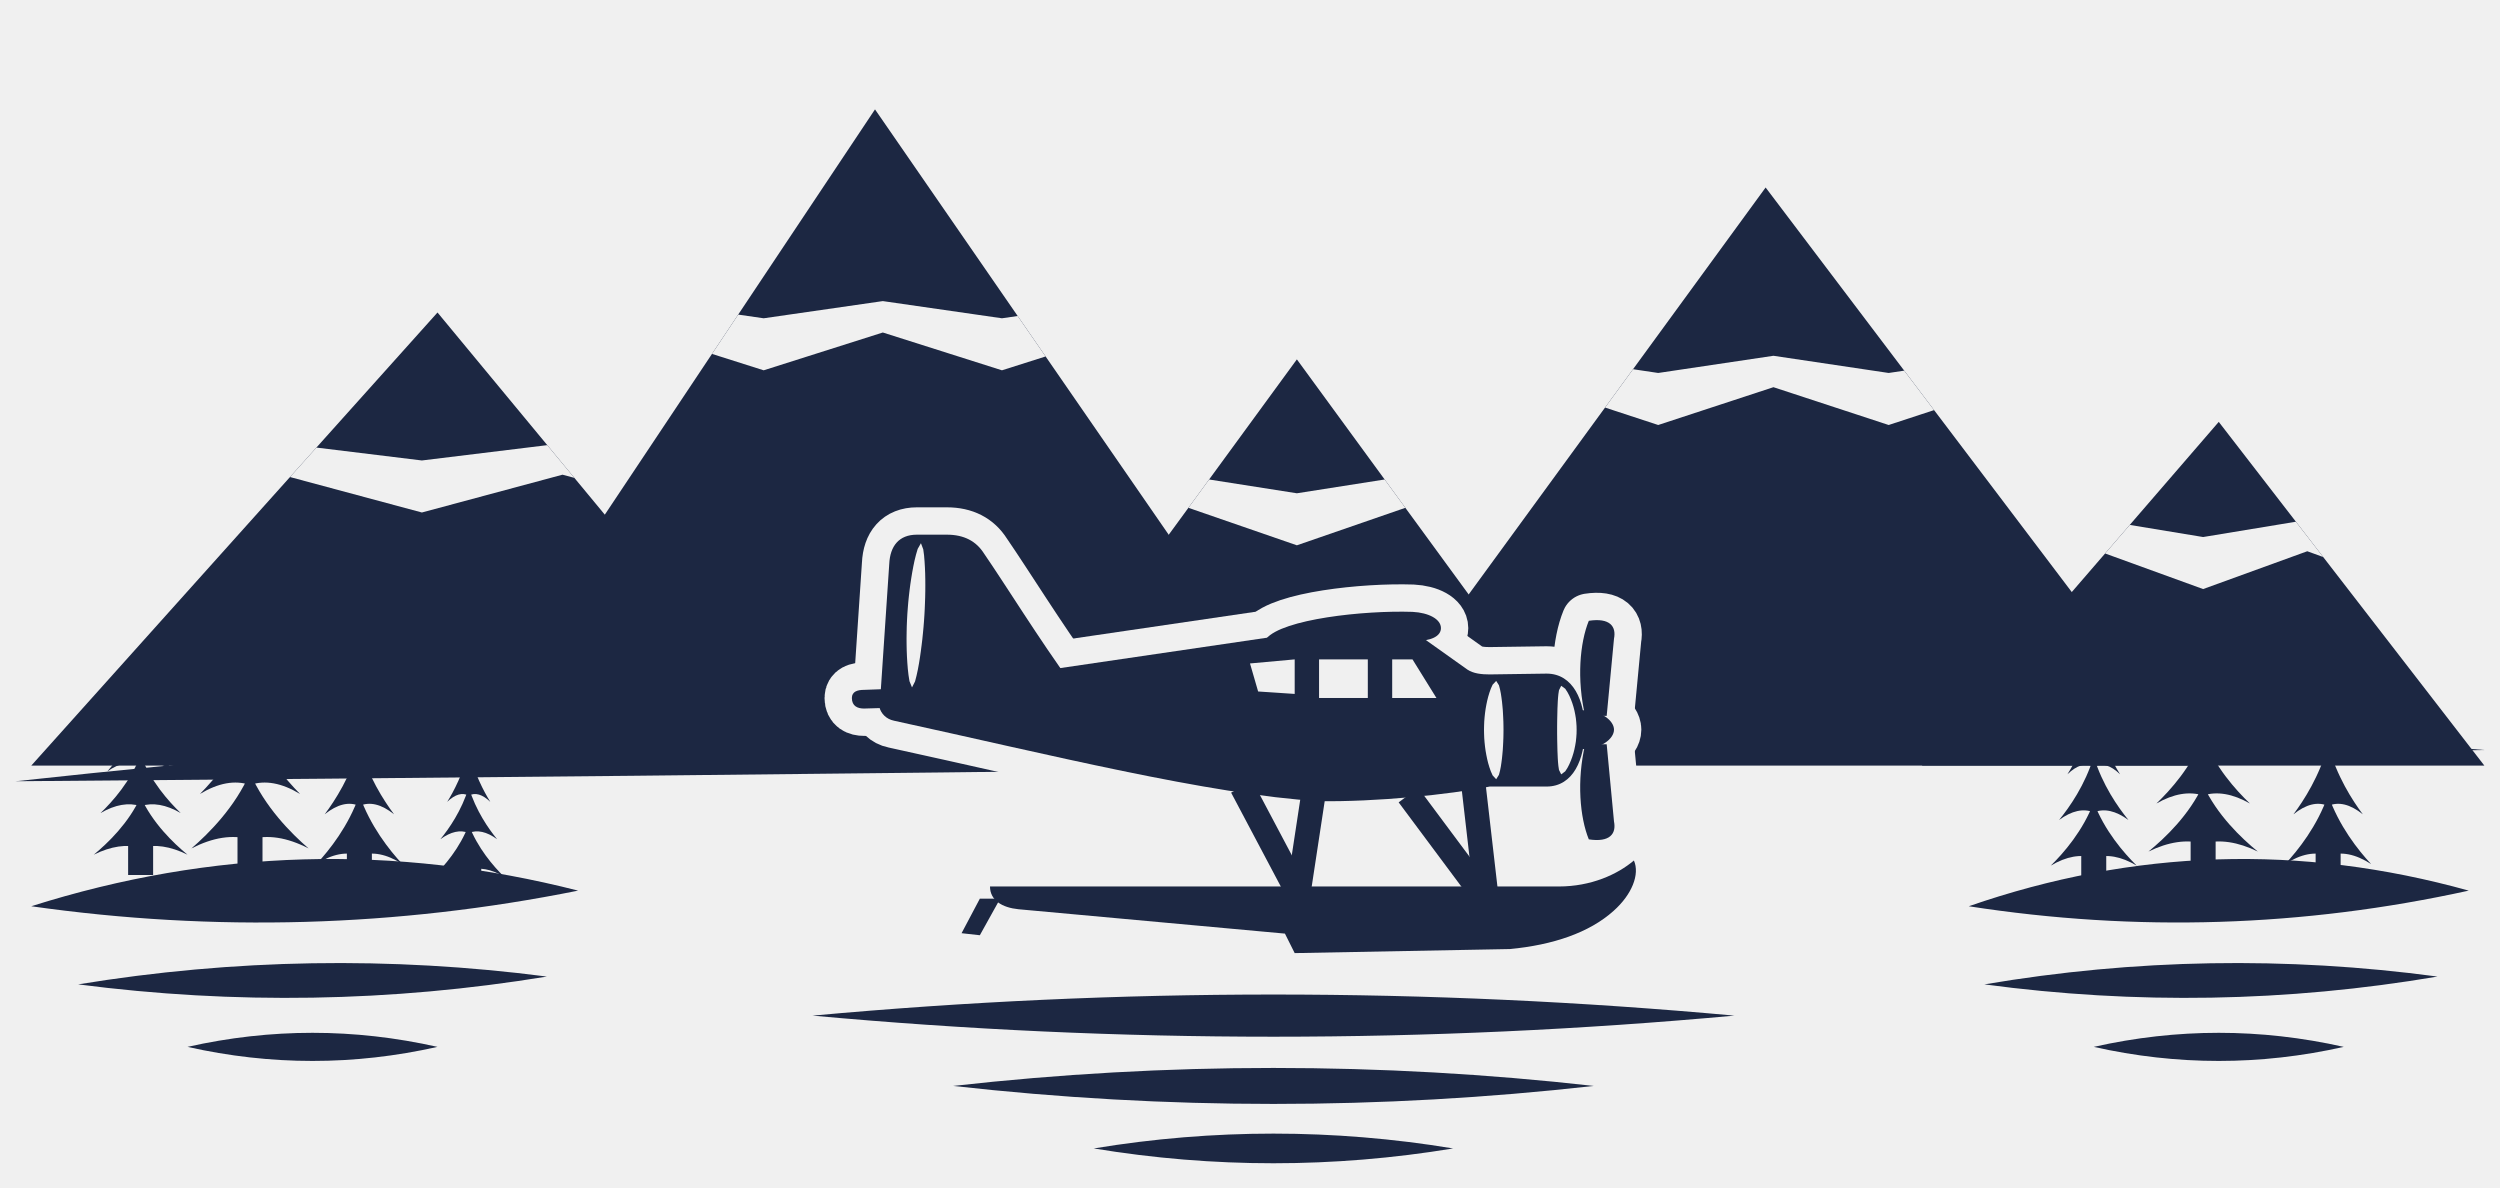
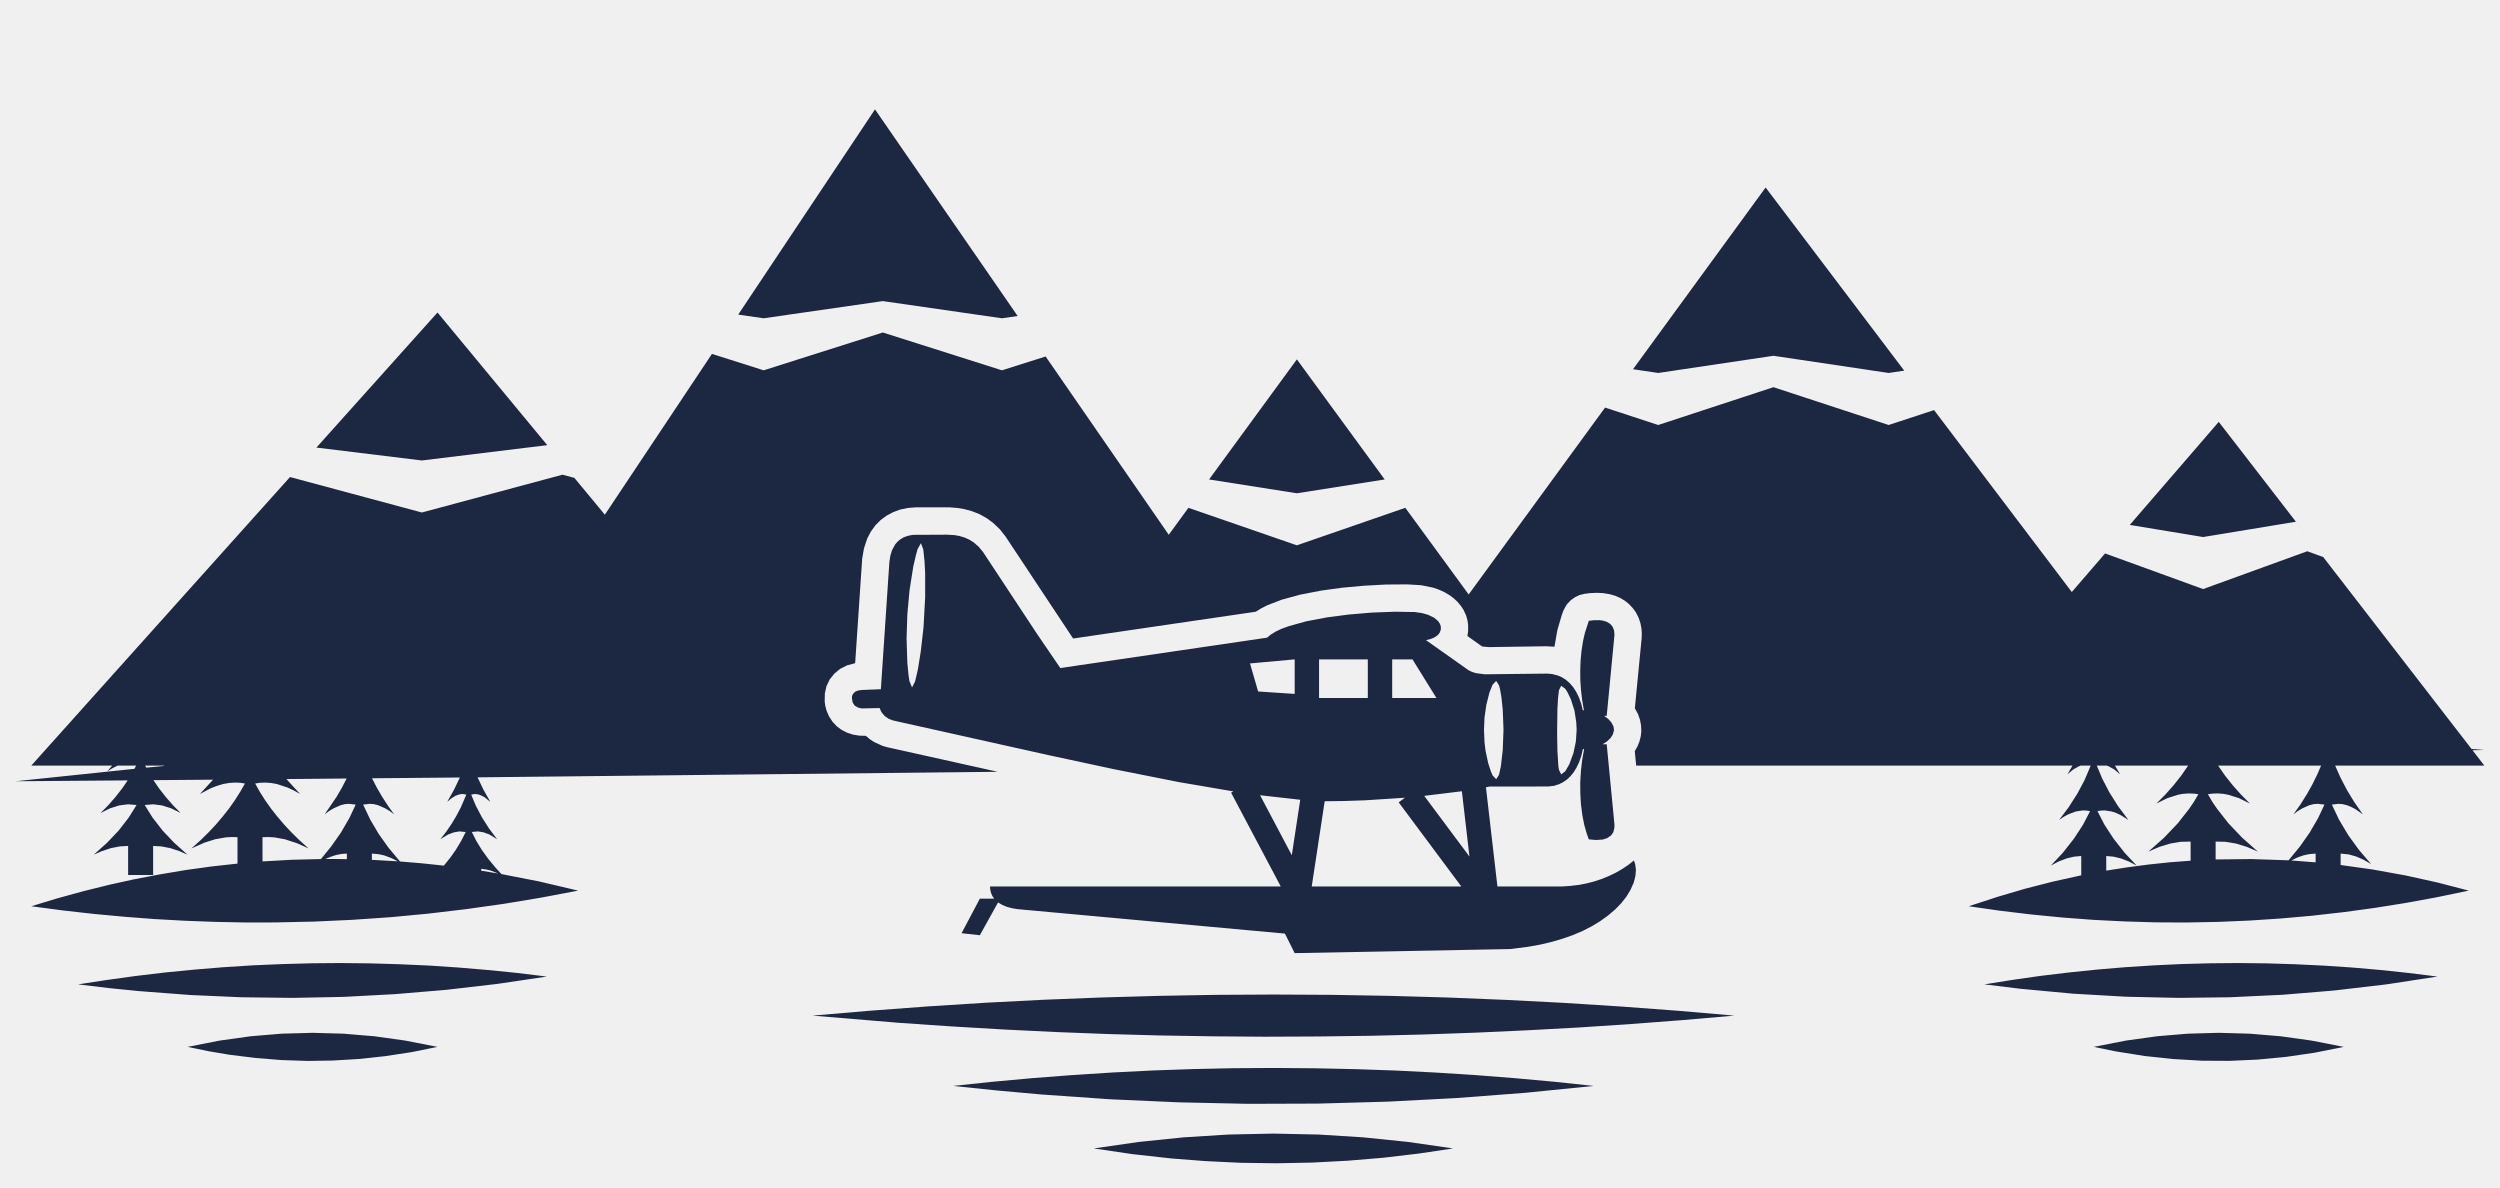
<svg xmlns="http://www.w3.org/2000/svg" viewBox="0 0 320 152" width="960" height="456">
-   <defs>
-     <clipPath id="s_m11_1">
-       <path d="M56,40 L4,98 L104,98 Z" />
-     </clipPath>
-     <clipPath id="s_m11_2">
-       <path d="M112,14 L56,98 L170,98 Z" />
-     </clipPath>
-     <clipPath id="s_m11_3">
-       <path d="M166,46 L128,98 L204,98 Z" />
-     </clipPath>
-     <clipPath id="s_m11_4">
-       <path d="M226,24 L172,98 L282,98 Z" />
-     </clipPath>
-     <clipPath id="s_m11_5">
-       <path d="M284,54 L246,98 L318,98 Z" />
-     </clipPath>
-     <mask id="ink" maskUnits="userSpaceOnUse" x="0" y="0" width="320" height="152">
-       <path d="M56,40 L4,98 L104,98 Z" fill="#fff" />
-       <g clip-path="url(#s_m11_1)">
-         <path d="M0,56.74 L18,58.94 L36,56.74 L54,58.94 L72,56.74 L90,58.94 L108,56.74 L108,60.76 L90,65.6 L72,60.76 L54,65.6 L36,60.76 L18,65.6 L0,60.76 Z" fill="#000" />
-       </g>
-       <path d="M112,14 L56,98 L170,98 Z" fill="#fff" />
-       <g clip-path="url(#s_m11_2)">
-         <path d="M52,38.54 L67.25,40.74 L82.5,38.54 L97.75,40.74 L113,38.54 L128.25,40.74 L143.5,38.54 L158.75,40.74 L174,38.54 L174,42.56 L158.75,47.4 L143.5,42.56 L128.25,47.4 L113,42.56 L97.75,47.4 L82.5,42.56 L67.25,47.4 L52,42.56 Z" fill="#000" />
-       </g>
-       <path d="M166,46 L128,98 L204,98 Z" fill="#fff" />
-       <g clip-path="url(#s_m11_3)">
-         <path d="M124,60.94 L138,63.14 L152,60.94 L166,63.14 L180,60.94 L194,63.14 L208,60.94 L208,64.96 L194,69.8 L180,64.96 L166,69.8 L152,64.96 L138,69.8 L124,64.96 Z" fill="#000" />
-       </g>
-       <path d="M226,24 L172,98 L282,98 Z" fill="#fff" />
-       <g clip-path="url(#s_m11_4)">
-         <path d="M168,45.54 L182.75,47.74 L197.5,45.54 L212.25,47.74 L227,45.54 L241.75,47.74 L256.5,45.54 L271.25,47.74 L286,45.54 L286,49.56 L271.25,54.4 L256.5,49.56 L241.75,54.4 L227,49.56 L212.25,54.4 L197.5,49.56 L182.75,54.4 L168,49.56 Z" fill="#000" />
-       </g>
-       <path d="M284,54 L246,98 L318,98 Z" fill="#fff" />
-       <g clip-path="url(#s_m11_5)">
-         <path d="M242,66.54 L255.33,68.74 L268.67,66.54 L282,68.74 L295.33,66.54 L308.67,68.74 L322,66.54 L322,70.56 L308.67,75.4 L295.33,70.56 L282,75.4 L268.67,70.56 L255.33,75.4 L242,70.56 Z" fill="#000" />
-       </g>
-       <path d="M2,100 C107.21,88.53 212.54,87.2 318,96 C212.67,97.87 107.34,99.2 2,100 Z" fill="#fff" />
-       <path d="M4,116 C27.14,108.67 50.48,108 74,114 C50.78,118.67 27.45,119.33 4,116 Z" fill="#fff" />
-       <path d="M18,86 C18.85,89.33 20.37,91.92 21.39,93.41 Q19.53,91.78 18,92.52 Q16.47,91.78 14.61,93.41 C15.63,91.92 17.15,89.33 18,86 Z M18,91.33 C19.07,94.66 20.98,97.26 22.26,98.74 Q19.92,97.11 18,97.85 Q16.08,97.11 13.74,98.74 C15.02,97.26 16.93,94.66 18,91.33 Z M18,96.66 C19.28,100 21.59,102.59 23.13,104.07 Q20.31,102.44 18,103.18 Q15.69,102.44 12.87,104.07 C14.41,102.59 16.72,100 18,96.66 Z M18,101.99 C19.5,105.33 22.2,107.92 24,109.4 Q20.7,107.77 18,108.51 Q15.3,107.77 12,109.4 C13.8,107.92 16.5,105.33 18,101.99 Z M16.4,107.92 H19.6 V112 H16.4 Z" fill="#fff" />
-       <path d="M32,78 C33.06,82.36 34.97,85.75 36.24,87.68 Q33.91,85.55 32,86.52 Q30.09,85.55 27.76,87.68 C29.03,85.75 30.94,82.36 32,78 Z M32,84.97 C33.33,89.33 35.73,92.72 37.33,94.66 Q34.4,92.53 32,93.49 Q29.6,92.53 26.68,94.66 C28.27,92.72 30.67,89.33 32,84.97 Z M32,91.94 C33.6,96.3 36.49,99.69 38.41,101.63 Q34.89,99.5 32,100.47 Q29.11,99.5 25.59,101.63 C27.51,99.69 30.4,96.3 32,91.94 Z M32,98.92 C33.88,103.27 37.25,106.66 39.5,108.6 Q35.38,106.47 32,107.44 Q28.63,106.47 24.5,108.6 C26.75,106.66 30.13,103.27 32,98.92 Z M30.4,106.66 H33.6 V112 H30.4 Z" fill="#fff" />
-       <path d="M46,89 C46.84,92.98 48.36,96.08 49.37,97.85 Q47.52,95.9 46,96.79 Q44.48,95.9 42.63,97.85 C43.64,96.08 45.16,92.98 46,89 Z M46,95.37 C47.11,99.36 49.11,102.46 50.44,104.23 Q48,102.28 46,103.16 Q44,102.28 41.56,104.23 C42.89,102.46 44.89,99.36 46,95.37 Z M46,101.75 C47.38,105.73 49.85,108.83 51.5,110.6 Q48.48,108.65 46,109.54 Q43.53,108.65 40.5,110.6 C42.15,108.83 44.63,105.73 46,101.75 Z M44.4,108.83 H47.6 V113 H44.4 Z" fill="#fff" />
-       <path d="M60,96 C60.69,98.99 61.93,101.31 62.76,102.64 Q61.24,101.18 60,101.84 Q58.76,101.18 57.24,102.64 C58.07,101.31 59.31,98.99 60,96 Z M60,100.78 C60.91,103.77 62.54,106.09 63.63,107.42 Q61.63,105.96 60,106.62 Q58.37,105.96 56.37,107.42 C57.46,106.09 59.09,103.77 60,100.78 Z M60,105.56 C61.13,108.55 63.15,110.87 64.5,112.2 Q62.03,110.74 60,111.4 Q57.98,110.74 55.5,112.2 C56.85,110.87 58.88,108.55 60,105.56 Z M58.4,110.87 H61.6 V114 H58.4 Z" fill="#fff" />
-       <path d="M252,116 C273.13,108.67 294.46,108 316,114 C294.79,118.66 273.46,119.33 252,116 Z" fill="#fff" />
-       <path d="M268,91 C268.84,94.65 270.36,97.49 271.37,99.11 Q269.52,97.33 268,98.14 Q266.48,97.33 264.63,99.11 C265.64,97.49 267.16,94.65 268,91 Z M268,96.84 C269.11,100.49 271.11,103.33 272.44,104.96 Q270,103.17 268,103.98 Q266,103.17 263.56,104.96 C264.89,103.33 266.89,100.49 268,96.84 Z M268,102.69 C269.38,106.34 271.85,109.18 273.5,110.8 Q270.48,109.01 268,109.83 Q265.52,109.01 262.5,110.8 C264.15,109.18 266.63,106.34 268,102.69 Z M266.4,109.18 H269.6 V113 H266.4 Z" fill="#fff" />
-       <path d="M282,82 C282.99,85.84 284.77,88.84 285.96,90.54 Q283.78,88.66 282,89.52 Q280.22,88.66 278.05,90.54 C279.23,88.84 281.01,85.84 282,82 Z M282,88.15 C283.24,92 285.48,94.99 286.97,96.7 Q284.24,94.82 282,95.67 Q279.76,94.82 277.03,96.7 C278.52,94.99 280.76,92 282,88.15 Z M282,94.3 C283.5,98.15 286.19,101.14 287.99,102.85 Q284.69,100.97 282,101.82 Q279.31,100.97 276.02,102.85 C277.81,101.14 280.5,98.15 282,94.3 Z M282,100.46 C283.75,104.3 286.9,107.29 289,109 Q285.15,107.12 282,107.97 Q278.85,107.12 275,109 C277.1,107.29 280.25,104.3 282,100.46 Z M280.4,107.29 H283.6 V112 H280.4 Z" fill="#fff" />
-       <path d="M298,89 C298.84,92.98 300.36,96.08 301.37,97.85 Q299.52,95.9 298,96.79 Q296.48,95.9 294.63,97.85 C295.64,96.08 297.16,92.98 298,89 Z M298,95.37 C299.11,99.36 301.11,102.46 302.44,104.23 Q300,102.28 298,103.16 Q296,102.28 293.56,104.23 C294.89,102.46 296.89,99.36 298,95.37 Z M298,101.75 C299.38,105.73 301.85,108.83 303.5,110.6 Q300.48,108.65 298,109.54 Q295.52,108.65 292.5,110.6 C294.15,108.83 296.63,105.73 298,101.75 Z M296.4,108.83 H299.6 V113 H296.4 Z" fill="#fff" />
-       <g transform="translate(102.8,64.07) scale(0.52)">
-         <path d="M46,95 L186,95 C194,95 200.5,92 204.5,88.6 C206,92 204,97 199.5,101 C193.5,106.4 184.5,109.4 174,110.4 L121,111.4 L118.6,106.6 L53,100.6 C49,100.2 46,98.4 46,95 Z" fill="#000" stroke="#000" stroke-width="13.46" stroke-linejoin="round" />
-         <path d="M48.5,98 L43.5,98 L39,106.5 L43.5,107 Z" fill="#000" stroke="#000" stroke-width="13.46" stroke-linejoin="round" />
-         <path d="M162.02,70.34 L165.02,96.34 L170.98,95.66 L167.98,69.66 Z" fill="#000" stroke="#000" stroke-width="13.46" stroke-linejoin="round" />
-         <path d="M146.59,74.29 L164.09,97.79 L168.91,94.21 L151.41,70.71 Z" fill="#000" stroke="#000" stroke-width="13.46" stroke-linejoin="round" />
-         <path d="M122.53,72.55 L119.03,95.55 L124.97,96.45 L128.47,73.45 Z" fill="#000" stroke="#000" stroke-width="13.46" stroke-linejoin="round" />
-         <path d="M105.35,71.9 L118.85,97.4 L124.15,94.6 L110.65,69.1 Z" fill="#000" stroke="#000" stroke-width="13.46" stroke-linejoin="round" />
-         <path d="M151.97,70.58 L146.57,32.58 L140.63,33.42 L146.03,71.42 Z" fill="#000" stroke="#000" stroke-width="13.46" stroke-linejoin="round" />
-         <path d="M20,47.6 L118,33.2 L150,32 L163.5,41.6 C165,42.6 167,42.8 169,42.8 L183,42.6 C189.6,42.6 192.4,49.4 192.4,56.4 C192.4,63.6 189.6,70.4 183,70.4 L169,70.4 C159,72.4 141,74.2 127,74 C100,72.4 60,62.4 22.4,54.2 C18.4,53.4 17.6,48.6 20,47.6 Z" fill="#000" stroke="#000" stroke-width="13.46" stroke-linejoin="round" />
-         <path d="M114,34 C118,29.2 138,27 150,27.4 C154,27.6 157,29.2 157,31.4 C157,33.4 154.6,34.6 150.4,34.6 L114,34.6 Z" fill="#000" stroke="#000" stroke-width="13.46" stroke-linejoin="round" />
-         <path d="M66,45 C58,34 50,21 44.5,13 C42.6,10 39.6,8.4 35.4,8.4 L28,8.4 C23.6,8.4 21.4,11.2 21.2,15.6 L19,48.4 Z" fill="#000" stroke="#000" stroke-width="13.46" stroke-linejoin="round" />
-         <path d="M12,48.6 C12,47 13.4,46.6 15,46.6 L42,45.6 L54,46.8 L42,50.4 L15,51.2 C13.4,51.2 12,50.6 12,48.6 Z" fill="#000" stroke="#000" stroke-width="13.46" stroke-linejoin="round" />
-         <path d="M191.5,51.6 C196.5,51.6 199.6,54.2 199.6,56.4 C199.6,58.6 196.5,61.2 191.5,61.2 Z" fill="#000" stroke="#000" stroke-width="13.46" stroke-linejoin="round" />
-         <path d="M192.5,53 C190.4,44 191.2,35 193.4,29.6 C198.6,28.8 200.2,31 199.6,34 L197.8,53 Z" fill="#000" stroke="#000" stroke-width="13.46" stroke-linejoin="round" />
-         <path d="M192.5,60 C190.4,69 191.2,78 193.4,83.4 C198.6,84.2 200.2,82 199.6,79 L197.8,60 Z" fill="#000" stroke="#000" stroke-width="13.46" stroke-linejoin="round" />
-       </g>
-       <g transform="translate(102.8,64.07) scale(0.52)">
-         <path d="M46,95 L186,95 C194,95 200.5,92 204.5,88.6 C206,92 204,97 199.5,101 C193.5,106.4 184.5,109.4 174,110.4 L121,111.4 L118.6,106.6 L53,100.6 C49,100.2 46,98.4 46,95 Z" fill="#fff" />
-         <path d="M48.5,98 L43.5,98 L39,106.5 L43.5,107 Z" fill="#fff" />
-         <path d="M162.02,70.34 L165.02,96.34 L170.98,95.66 L167.98,69.66 Z" fill="#fff" />
-         <path d="M146.59,74.29 L164.09,97.79 L168.91,94.21 L151.41,70.71 Z" fill="#fff" />
-         <path d="M122.53,72.55 L119.03,95.55 L124.97,96.45 L128.47,73.45 Z" fill="#fff" />
-         <path d="M105.35,71.9 L118.85,97.4 L124.15,94.6 L110.65,69.1 Z" fill="#fff" />
-         <path d="M151.97,70.58 L146.57,32.58 L140.63,33.42 L146.03,71.42 Z" fill="#fff" />
-         <path d="M20,47.6 L118,33.2 L150,32 L163.5,41.6 C165,42.6 167,42.8 169,42.8 L183,42.6 C189.6,42.6 192.4,49.4 192.4,56.4 C192.4,63.6 189.6,70.4 183,70.4 L169,70.4 C159,72.4 141,74.2 127,74 C100,72.4 60,62.4 22.4,54.2 C18.4,53.4 17.6,48.6 20,47.6 Z" fill="#fff" />
-         <path d="M114,34 C118,29.2 138,27 150,27.4 C154,27.6 157,29.2 157,31.4 C157,33.4 154.6,34.6 150.4,34.6 L114,34.6 Z" fill="#fff" />
-         <path d="M66,45 C58,34 50,21 44.5,13 C42.6,10 39.6,8.4 35.4,8.4 L28,8.4 C23.6,8.4 21.4,11.2 21.2,15.6 L19,48.4 Z" fill="#fff" />
-         <path d="M12,48.6 C12,47 13.4,46.6 15,46.6 L42,45.6 L54,46.8 L42,50.4 L15,51.2 C13.4,51.2 12,50.6 12,48.6 Z" fill="#fff" />
-         <path d="M191.5,51.6 C196.5,51.6 199.6,54.2 199.6,56.4 C199.6,58.6 196.5,61.2 191.5,61.2 Z" fill="#fff" />
-         <path d="M192.5,53 C190.4,44 191.2,35 193.4,29.6 C198.6,28.8 200.2,31 199.6,34 L197.8,53 Z" fill="#fff" />
-         <path d="M192.5,60 C190.4,69 191.2,78 193.4,83.4 C198.6,84.2 200.2,82 199.6,79 L197.8,60 Z" fill="#fff" />
-         <path d="M110,40.1 L121,39.1 L121,47.6 L112,47 Z" fill="#000" />
-         <path d="M127,39.1 L139,39.1 L139,48.6 L127,48.6 Z" fill="#000" />
-         <path d="M145,39.1 L150,39.1 L155.89,48.6 L145,48.6 Z" fill="#000" />
-         <path d="M170.6,44.4 L169.72,45.33 L169.28,46.31 L168.93,47.3 L168.63,48.3 L168.38,49.3 L168.17,50.31 L167.99,51.33 L167.85,52.35 L167.74,53.37 L167.66,54.4 L167.62,55.42 L167.6,56.45 L167.62,57.48 L167.66,58.51 L167.74,59.53 L167.85,60.56 L167.99,61.59 L168.17,62.61 L168.38,63.63 L168.63,64.65 L168.93,65.66 L169.28,66.66 L169.72,67.65 L170.6,68.6 L170.6,68.6 L171.28,67.51 L171.55,66.47 L171.75,65.45 L171.9,64.43 L172.03,63.42 L172.13,62.41 L172.22,61.41 L172.28,60.42 L172.33,59.42 L172.37,58.43 L172.39,57.44 L172.4,56.45 L172.39,55.46 L172.37,54.47 L172.33,53.49 L172.28,52.5 L172.22,51.5 L172.13,50.51 L172.03,49.51 L171.9,48.51 L171.75,47.51 L171.55,46.5 L171.28,45.47 L170.6,44.4 Z" fill="#000" />
-         <path d="M186.6,45.6 L186.06,46.68 L185.91,47.64 L185.82,48.57 L185.76,49.48 L185.72,50.38 L185.68,51.27 L185.66,52.14 L185.64,53.01 L185.62,53.88 L185.61,54.74 L185.6,55.59 L185.6,56.45 L185.6,57.31 L185.61,58.17 L185.62,59.03 L185.64,59.9 L185.66,60.78 L185.68,61.66 L185.72,62.56 L185.76,63.46 L185.82,64.39 L185.91,65.33 L186.06,66.31 L186.6,67.4 L186.6,67.4 L187.59,66.66 L188.14,65.81 L188.6,64.92 L188.99,64.01 L189.33,63.09 L189.62,62.16 L189.86,61.22 L190.05,60.28 L190.21,59.33 L190.31,58.37 L190.38,57.41 L190.4,56.45 L190.38,55.49 L190.31,54.53 L190.21,53.58 L190.05,52.63 L189.86,51.69 L189.62,50.76 L189.33,49.84 L188.99,48.93 L188.6,48.03 L188.14,47.16 L187.59,46.32 L186.6,45.6 Z" fill="#000" />
-         <path d="M29,10.5 L28.2,11.91 L27.78,13.34 L27.42,14.79 L27.12,16.24 L26.85,17.7 L26.61,19.16 L26.39,20.62 L26.2,22.09 L26.03,23.56 L25.88,25.04 L25.76,26.51 L25.65,28 L25.57,29.48 L25.51,30.97 L25.48,32.45 L25.46,33.95 L25.47,35.44 L25.5,36.94 L25.56,38.44 L25.65,39.94 L25.77,41.45 L25.94,42.96 L26.18,44.47 L26.8,46 L26.8,46 L27.55,44.53 L27.93,43.05 L28.25,41.57 L28.52,40.09 L28.76,38.6 L28.97,37.12 L29.16,35.64 L29.34,34.16 L29.49,32.69 L29.63,31.21 L29.75,29.73 L29.85,28.25 L29.93,26.78 L29.99,25.3 L30.04,23.83 L30.07,22.35 L30.08,20.88 L30.07,19.4 L30.04,17.93 L29.98,16.45 L29.89,14.98 L29.77,13.5 L29.57,12.01 L29,10.5 Z" fill="#000" />
-       </g>
-       <path d="M104,130 C143.33,126.4 182.67,126.4 222,130 C182.67,133.6 143.33,133.6 104,130 Z" fill="#fff" />
-       <path d="M122,139 C149.33,135.93 176.67,135.93 204,139 C176.67,142.07 149.33,142.07 122,139 Z" fill="#fff" />
-       <path d="M140,147 C155.33,144.47 170.67,144.47 186,147 C170.67,149.53 155.33,149.53 140,147 Z" fill="#fff" />
-       <path d="M10,126 C29.95,122.73 49.95,122.4 70,125 C50.05,128.27 30.05,128.6 10,126 Z" fill="#fff" />
-       <path d="M24,134 C34.67,131.6 45.33,131.6 56,134 C45.33,136.4 34.67,136.4 24,134 Z" fill="#fff" />
-       <path d="M254,126 C273.28,122.73 292.62,122.4 312,125 C292.72,128.27 273.38,128.6 254,126 Z" fill="#fff" />
-       <path d="M268,134 C278.67,131.6 289.33,131.6 300,134 C289.33,136.4 278.67,136.4 268,134 Z" fill="#fff" />
-     </mask>
-   </defs>
-   <rect width="320" height="152" fill="#1c2742" mask="url(#ink)" />
+   <path fill="#1c2742" fill-rule="evenodd" d="M2,100L16.35,99.89 15.65,100.9 14.8,101.99 13.85,103.08 12.87,104.07 14.1,103.46 15.28,103.09 16.4,102.95 17.48,103.04 16.47,104.66 15.18,106.32 13.71,107.87 12,109.4 13.02,108.95 14.2,108.56 15.34,108.34 16.4,108.28 16.4,112 19.6,112 19.6,108.28 20.66,108.34 21.8,108.56 22.98,108.95 24,109.4 22.29,107.87 20.82,106.32 19.53,104.66 18.52,103.04 19.6,102.95 20.72,103.09 21.9,103.46 23.13,104.07 22.15,103.08 21.2,101.99 20.35,100.9 19.64,99.86 27.27,99.8 25.59,101.63 27.01,100.88 27.8,100.58 28.57,100.35 29.33,100.22 30.06,100.17 30.78,100.2 31.35,100.29 30.76,101.33 30.05,102.45 29.3,103.51 28.52,104.5 27.6,105.58 26.68,106.56 25.67,107.55 24.5,108.6 26.16,107.86 27.56,107.42 28.92,107.18 29.67,107.14 30.4,107.16 30.4,110.54 27.14,110.9 23.8,111.36 20.46,111.92 17.12,112.56 13.99,113.25 10.65,114.08 7.33,114.99 4,116 8,116.53 11.99,116.98 15.98,117.35 19.77,117.64 23.76,117.86 27.54,118 31.53,118.08 35.31,118.07 40.28,117.96 45.05,117.74 50.01,117.4 54.78,116.95 59.74,116.36 64.49,115.69 69.25,114.9 74,114 69.03,112.83 64.18,111.88 63.42,111.05 62.47,109.9 61.64,108.74 60.96,107.62 60.39,106.49 61.19,106.42 61.9,106.54 62.65,106.82 63.63,107.42 62.61,106.07 61.7,104.64 60.91,103.14 60.31,101.71 60.8,101.63 61.14,101.67 61.48,101.77 62.02,102.04 62.76,102.64 61.86,101.04 61.13,99.5 127.71,98.79 113.55,95.64 112.96,95.47 111.87,94.97 111.38,94.65 110.83,94.19 109.96,94.16 109.19,94.03 108.42,93.78 107.72,93.42 107.11,92.97 106.56,92.38 106.11,91.69 105.79,90.94 105.63,90.3 105.56,89.81 105.58,88.76 105.78,87.85 106.2,86.97 106.79,86.23 107.53,85.62 108.43,85.16 109.46,84.89 110.36,71.51 110.59,70.18 111.01,68.92 111.47,68.04 112.07,67.22 112.72,66.57 113.49,66 114.31,65.56 115.2,65.23 116.19,65.02 117.2,64.94 121.57,64.94 122.53,65.02 123.36,65.15 124.4,65.43 125.35,65.8 126.32,66.34 127.13,66.94 127.98,67.75 128.7,68.66 137.36,81.73 160.74,78.3 161.45,77.86 162.22,77.47 164.07,76.76 166.41,76.12 169.09,75.6 171.77,75.23 174.61,74.97 177.4,74.82 180.14,74.8 181.93,74.91 183.44,75.22 184.17,75.47 184.89,75.8 185.51,76.16 186.04,76.55 186.55,77.02 187.02,77.59 187.35,78.1 187.66,78.78 187.84,79.41 187.92,79.99 187.92,80.79 187.83,81.41 189.71,82.75 190.6,82.83 197.91,82.72 198.97,82.78 199.34,80.67 199.9,78.74 200.12,78.15 200.43,77.56 200.62,77.29 201.08,76.81 201.62,76.43 202.22,76.15 202.87,76 203.5,75.92 204.41,75.88 205.2,75.92 206.02,76.05 206.72,76.25 207.41,76.55 208.02,76.92 208.5,77.31 209.01,77.85 209.38,78.36 209.74,79.06 209.98,79.78 210.11,80.49 210.15,81.07 210.13,81.7 209.26,90.66 209.66,91.39 209.91,92.1 210.05,92.81 210.09,93.56 210.02,94.23 209.85,94.91 209.6,95.53 209.25,96.15 209.43,98 265.28,98 264.63,99.11 265.39,98.48 266.13,98.07 266.33,98 267.61,98 266.81,99.88 265.91,101.57 264.78,103.34 263.56,104.96 264.16,104.55 264.75,104.23 265.7,103.87 266.62,103.73 267.15,103.76 267.53,103.83 266.63,105.56 265.47,107.34 264.04,109.16 262.5,110.8 263.53,110.26 264.52,109.88 265.48,109.65 266.4,109.57 266.4,112.04 262.71,112.86 259.2,113.76 255.7,114.79 252,116 255.98,116.57 259.97,117.05 263.95,117.44 267.92,117.74 271.89,117.94 275.86,118.06 279.83,118.08 283.99,118 287.96,117.83 291.91,117.57 295.87,117.22 300.02,116.75 303.97,116.21 307.92,115.58 311.86,114.86 316,114 312.04,112.97 307.88,112.05 303.73,111.3 299.6,110.72 299.6,109.26 300.62,109.36 301.55,109.62 302.51,110.03 303.5,110.6 301.95,108.79 300.59,106.92 299.39,104.91 298.48,102.99 299.33,102.89 299.85,102.93 300.38,103.06 300.92,103.27 301.48,103.56 302.44,104.23 301.39,102.73 300.43,101.16 299.57,99.51 298.9,98 318,98 316.48,96.03 318,96 316.35,95.86 284,54 272.61,67.19 282,68.74 293.88,66.78 297.37,71.3 295.33,70.56 282,75.4 269.45,70.84 265.19,75.78 247.56,52.49 241.75,54.4 227,49.56 212.25,54.4 205.45,52.17 187.99,76.09 179.88,65 166,69.8 152.12,65 149.6,68.45 133.84,45.63 128.25,47.4 113,42.56 97.75,47.4 91.13,45.3 77.42,65.88 73.52,61.17 72,60.76 54,65.6 37.12,61.06 4,98 14.35,98 13.74,98.74 14.34,98.36 15.05,98 17.42,98 17.21,98.41ZM296.62,99.11L295.96,100.45 295.28,101.66 294.43,103.01 293.56,104.23 294.14,103.8 294.71,103.46 295.62,103.06 296.15,102.93 296.67,102.89 297.53,102.99 296.72,104.71 295.64,106.57 294.39,108.35 292.94,110.12 288.17,109.96 283.6,110.01 283.6,107.72 284.86,107.75 286.19,107.97 287.57,108.39 289,109 287,107.23 285.23,105.37 283.79,103.53 283.17,102.62 282.61,101.66 283.21,101.58 283.92,101.56 284.66,101.62 285.22,101.73 286.58,102.16 287.99,102.85 286.89,101.75 285.81,100.54 284.82,99.3 283.92,98 297.1,98ZM295.57,109.33L296.4,109.26 296.4,110.38 293.28,110.14 294.07,109.76 294.83,109.49ZM269.98,101.39L269.09,99.67 268.39,98 269.67,98 269.87,98.07 270.61,98.48 271.37,99.11 270.72,98 280.08,98 279.18,99.3 278.2,100.54 277.12,101.75 276.02,102.85 277.43,102.16 278.78,101.73 279.35,101.62 280.08,101.56 280.79,101.58 281.39,101.66 280.83,102.62 280.21,103.53 278.77,105.37 277,107.23 275,109 276.43,108.39 277.81,107.97 279.14,107.75 280.4,107.72 280.4,110.17 277.77,110.37 275.02,110.66 272.28,111.02 269.6,111.44 269.6,109.57 270.52,109.65 271.48,109.88 272.47,110.26 273.5,110.8 271.96,109.16 270.53,107.34 269.37,105.56 268.48,103.83 268.85,103.76 269.38,103.73 270.3,103.87 270.86,104.06 271.44,104.33 272.44,104.96 271.11,103.19ZM62.9,111.46L63.76,111.81 61.6,111.45 61.6,111.2 62.33,111.31ZM59.2,101.63L59.69,101.71 58.99,103.34 58.4,104.46 57.8,105.46 57.1,106.48 56.37,107.42 57.35,106.82 58.1,106.54 58.81,106.42 59.61,106.5 59.04,107.62 58.37,108.74 57.66,109.75 56.81,110.8 53.97,110.5 51.2,110.27 49.72,108.5 48.48,106.75 47.39,104.91 46.48,102.99 47.33,102.89 47.85,102.93 48.38,103.06 49.29,103.46 49.86,103.8 50.44,104.23 49.67,103.15 48.91,101.98 48.23,100.81 47.62,99.62 58.86,99.52 58.14,101.04 57.24,102.64 57.8,102.17 58.34,101.84 58.86,101.67ZM50.92,110.25L47.6,110.06 47.6,109.26 48.43,109.33 49.17,109.49 50.12,109.84ZM43.09,101.98L41.56,104.23 42.14,103.8 42.71,103.46 43.62,103.06 44.15,102.93 44.67,102.89 45.53,102.99 44.72,104.71 43.64,106.57 42.39,108.35 41.08,109.96 37.38,110.05 33.6,110.26 33.6,107.16 34.34,107.14 35.09,107.18 36.44,107.42 38.04,107.94 39.5,108.6 38.33,107.55 37.32,106.56 36.4,105.58 35.48,104.5 34.7,103.51 33.95,102.45 33.24,101.33 32.66,100.29 33.22,100.2 33.94,100.17 34.67,100.22 35.43,100.35 36.79,100.8 37.59,101.17 38.41,101.63 36.66,99.72 44.37,99.65 43.77,100.81ZM44.4,109.97L42.7,109.95 41.65,109.95 42.27,109.69 43.02,109.44 43.75,109.3 44.4,109.26ZM21.03,98.04L18.72,98.26 18.58,98 20.95,98ZM258.58,126.56L265.34,127.19 272.11,127.58 278.87,127.73 285.42,127.65 292.17,127.33 298.72,126.79 305.46,126 312,125 308.22,124.53 304.63,124.15 301.05,123.84 297.47,123.6 293.69,123.42 290.12,123.31 286.54,123.27 282.96,123.3 279.19,123.4 275.62,123.57 272.04,123.8 268.47,124.1 264.7,124.49 261.13,124.92 257.57,125.43 254,126ZM270.77,134.57L274.52,135.17 278.07,135.55 281.83,135.77 285.38,135.79 288.94,135.63 292.69,135.27 296.25,134.75 300,134 295.85,133.19 291.9,132.64 287.95,132.31 284,132.2 280.05,132.31 276.1,132.64 272.15,133.19 268,134ZM209.03,47.26L212.25,47.74 227,45.54 241.75,47.74 243.74,47.44 226,24 206.4,50.86ZM115.18,130.93L121.77,131.38 128.56,131.78 135.15,132.1 141.93,132.36 148.52,132.54 155.31,132.65 161.9,132.7 168.69,132.67 175.48,132.58 182.07,132.42 188.86,132.18 195.45,131.88 202.23,131.51 208.82,131.07 215.41,130.57 222,130 214.81,129.38 207.43,128.83 200.04,128.36 192.65,127.98 185.26,127.68 177.88,127.47 170.49,127.34 163.1,127.3 155.71,127.34 148.32,127.47 140.94,127.68 133.55,127.97 126.16,128.35 118.77,128.82 111.39,129.37 104,130ZM203.1,106.69L203.37,107.44 204.3,107.52 205.17,107.46 205.74,107.27 206.23,106.92 206.5,106.53 206.64,105.98 206.65,105.53 205.66,95.27 205.13,95.27 205.7,94.9 206.15,94.47 206.45,94 206.59,93.46 206.53,93 206.25,92.46 205.84,92.01 205.32,91.63 205.66,91.63 206.65,81.28 206.6,80.68 206.42,80.23 206.11,79.86 205.66,79.59 205.17,79.44 204.7,79.38 204.01,79.39 203.37,79.46 202.86,81.03 202.62,82.1 202.44,83.25 202.32,84.47 202.27,85.76 202.28,87.09 202.37,88.35 202.52,89.63 202.74,90.91 202.6,90.91 202.39,90.06 202.1,89.26 201.74,88.53 201.37,87.96 200.93,87.45 200.44,87.02 199.89,86.67 199.36,86.45 198.69,86.28 198.07,86.22 190.04,86.31 188.9,86.16 188.43,86.01 187.99,85.8 182.53,81.94 183.12,81.79 183.59,81.6 184.02,81.31 184.26,81.02 184.42,80.62 184.43,80.24 184.33,79.88 184.06,79.48 183.57,79.07 182.81,78.7 182,78.47 181.08,78.34 178.55,78.3 175.6,78.41 172.65,78.66 169.88,79.02 167.19,79.53 164.96,80.15 164.05,80.48 163.27,80.85 162.63,81.25 162.19,81.62 135.72,85.51 132.78,81.2 125.83,70.66 125.26,69.97 124.6,69.4 124.02,69.05 123.48,68.81 122.78,68.6 122.14,68.49 121.21,68.44 116.89,68.46 116.45,68.53 115.95,68.67 115.59,68.82 115.19,69.07 114.9,69.32 114.59,69.67 114.17,70.44 113.96,71.15 113.84,71.94 112.75,88.22 110.25,88.32 109.83,88.39 109.47,88.53 109.16,88.85 109.06,89.12 109.04,89.34 109.14,89.92 109.4,90.32 109.8,90.56 110.28,90.68 112.59,90.63 112.82,91.15 113.24,91.65 113.72,91.99 114.31,92.22 134.27,96.67 142.6,98.46 150.91,100.11 157.88,101.3 157.58,101.46 163.94,113.47 126.72,113.47 126.75,113.88 126.87,114.34 127.02,114.68 127.25,115.03 125.42,115.03 123.08,119.45 125.42,119.71 127.75,115.51 128.27,115.82 128.86,116.07 129.52,116.25 130.24,116.37 164.47,119.5 165.72,122 193.28,121.48 195.59,121.19 197.14,120.91 198.63,120.56 200.05,120.14 201.31,119.7 202.6,119.15 203.73,118.57 204.79,117.93 205.77,117.23 206.73,116.42 207.52,115.61 208.18,114.77 208.7,113.91 209.12,112.97 209.33,112.14 209.4,111.34 209.3,110.6 209.14,110.14 208.41,110.72 207.66,111.22 206.85,111.69 205.96,112.12 205.01,112.51 204.1,112.81 203.15,113.06 202.15,113.26 200.98,113.4 199.89,113.47 191.67,113.47 190.2,100.77 190.68,100.68 198.17,100.67 198.88,100.59 199.53,100.39 200.03,100.15 200.57,99.78 200.97,99.4 201.4,98.89 201.76,98.31 202.12,97.58 202.4,96.78 202.61,95.89 202.77,95.88 202.52,97.27 202.36,98.66 202.27,100.14 202.28,101.57 202.36,102.94 202.54,104.33 202.77,105.53ZM200.87,97.83L200.35,98.73 199.83,99.12 199.55,98.55 199.47,98.04 199.35,96.13 199.31,93.87 199.35,90.73 199.43,89.33 199.55,88.34 199.83,87.78 200.35,88.16 200.63,88.59 201.07,89.51 201.53,90.95 201.76,92.43 201.81,93.42 201.71,94.92 201.4,96.39ZM190.49,97.69L190.15,96.1 190.02,95.03 189.95,93.42 190.02,91.82 190.25,90.23 190.64,88.67 191.05,87.64 191.51,87.16 191.87,87.71 192.01,88.25 192.19,89.3 192.35,90.85 192.45,93.42 192.35,96 192.11,98.1 191.87,99.18 191.51,99.74 191.05,99.25 190.83,98.73ZM182.3,101.87L187.12,101.28 188.09,109.64ZM174.7,102.44L179.83,102.11 179.03,102.7 187.05,113.47 167.9,113.47 169.56,102.56 172.04,102.53ZM178.2,89.34L178.2,84.4 180.8,84.4 183.86,89.34ZM175.08,89.34L168.84,89.34 168.84,84.4 175.08,84.4ZM161.29,101.79L166.43,102.37 165.35,109.47ZM165.72,84.4L165.72,88.82 161.04,88.51 160,84.92ZM118.21,80.3L117.86,83.37 117.49,85.69 117.13,87.23 116.74,87.99 116.41,87.19 116.29,86.41 116.14,84.84 116.04,81.72 116.14,78.63 116.42,75.56 116.9,72.51 117.25,71.01 117.46,70.26 117.88,69.53 118.18,70.32 118.34,71.86 118.42,73.39 118.42,76.46ZM133.37,140.1L142.15,140.71 150.93,141.1 159.71,141.29 168.69,141.26 177.67,141.01 186.44,140.55 195.22,139.88 204,139 199.01,138.47 193.83,138 188.84,137.61 183.65,137.28 178.66,137.03 173.48,136.85 168.29,136.74 163.1,136.7 157.91,136.73 152.72,136.84 147.54,137.02 142.55,137.27 137.36,137.6 132.17,138 126.99,138.47 122,139 127.59,139.58ZM149.91,148.28L154.28,148.62 158.84,148.84 163.4,148.9 167.96,148.81 172.52,148.57 177.08,148.19 181.64,147.65 186,147 180.25,146.17 174.5,145.58 168.75,145.22 163,145.1 157.25,145.22 151.5,145.58 145.75,146.17 140,147 144.96,147.73ZM177.24,61.37L166,46 154.76,61.37 166,63.14ZM128.25,40.74L130.26,40.45 112,14 94.49,40.27 97.75,40.74 113,38.54ZM56,40L40.5,57.29 54,58.94 70.05,56.98ZM17.77,126.86L24.33,127.36 30.89,127.65 37.45,127.73 44.01,127.6 50.56,127.25 57.11,126.7 63.66,125.94 70,125 66.22,124.54 62.43,124.16 58.65,123.84 54.87,123.59 51.09,123.42 47.32,123.31 43.54,123.27 39.96,123.3 36.19,123.4 32.42,123.56 28.64,123.8 24.87,124.11 21.1,124.48 17.33,124.93 13.57,125.45 10,126 13.98,126.48ZM29.33,135L32.69,135.42 36.05,135.69 39.41,135.8 42.57,135.75 45.93,135.55 49.28,135.19 52.64,134.68 56,134 51.85,133.19 47.9,132.64 43.95,132.31 40,132.2 36.05,132.31 32.1,132.64 28.15,133.19 24,134 26.77,134.57Z" />
</svg>
